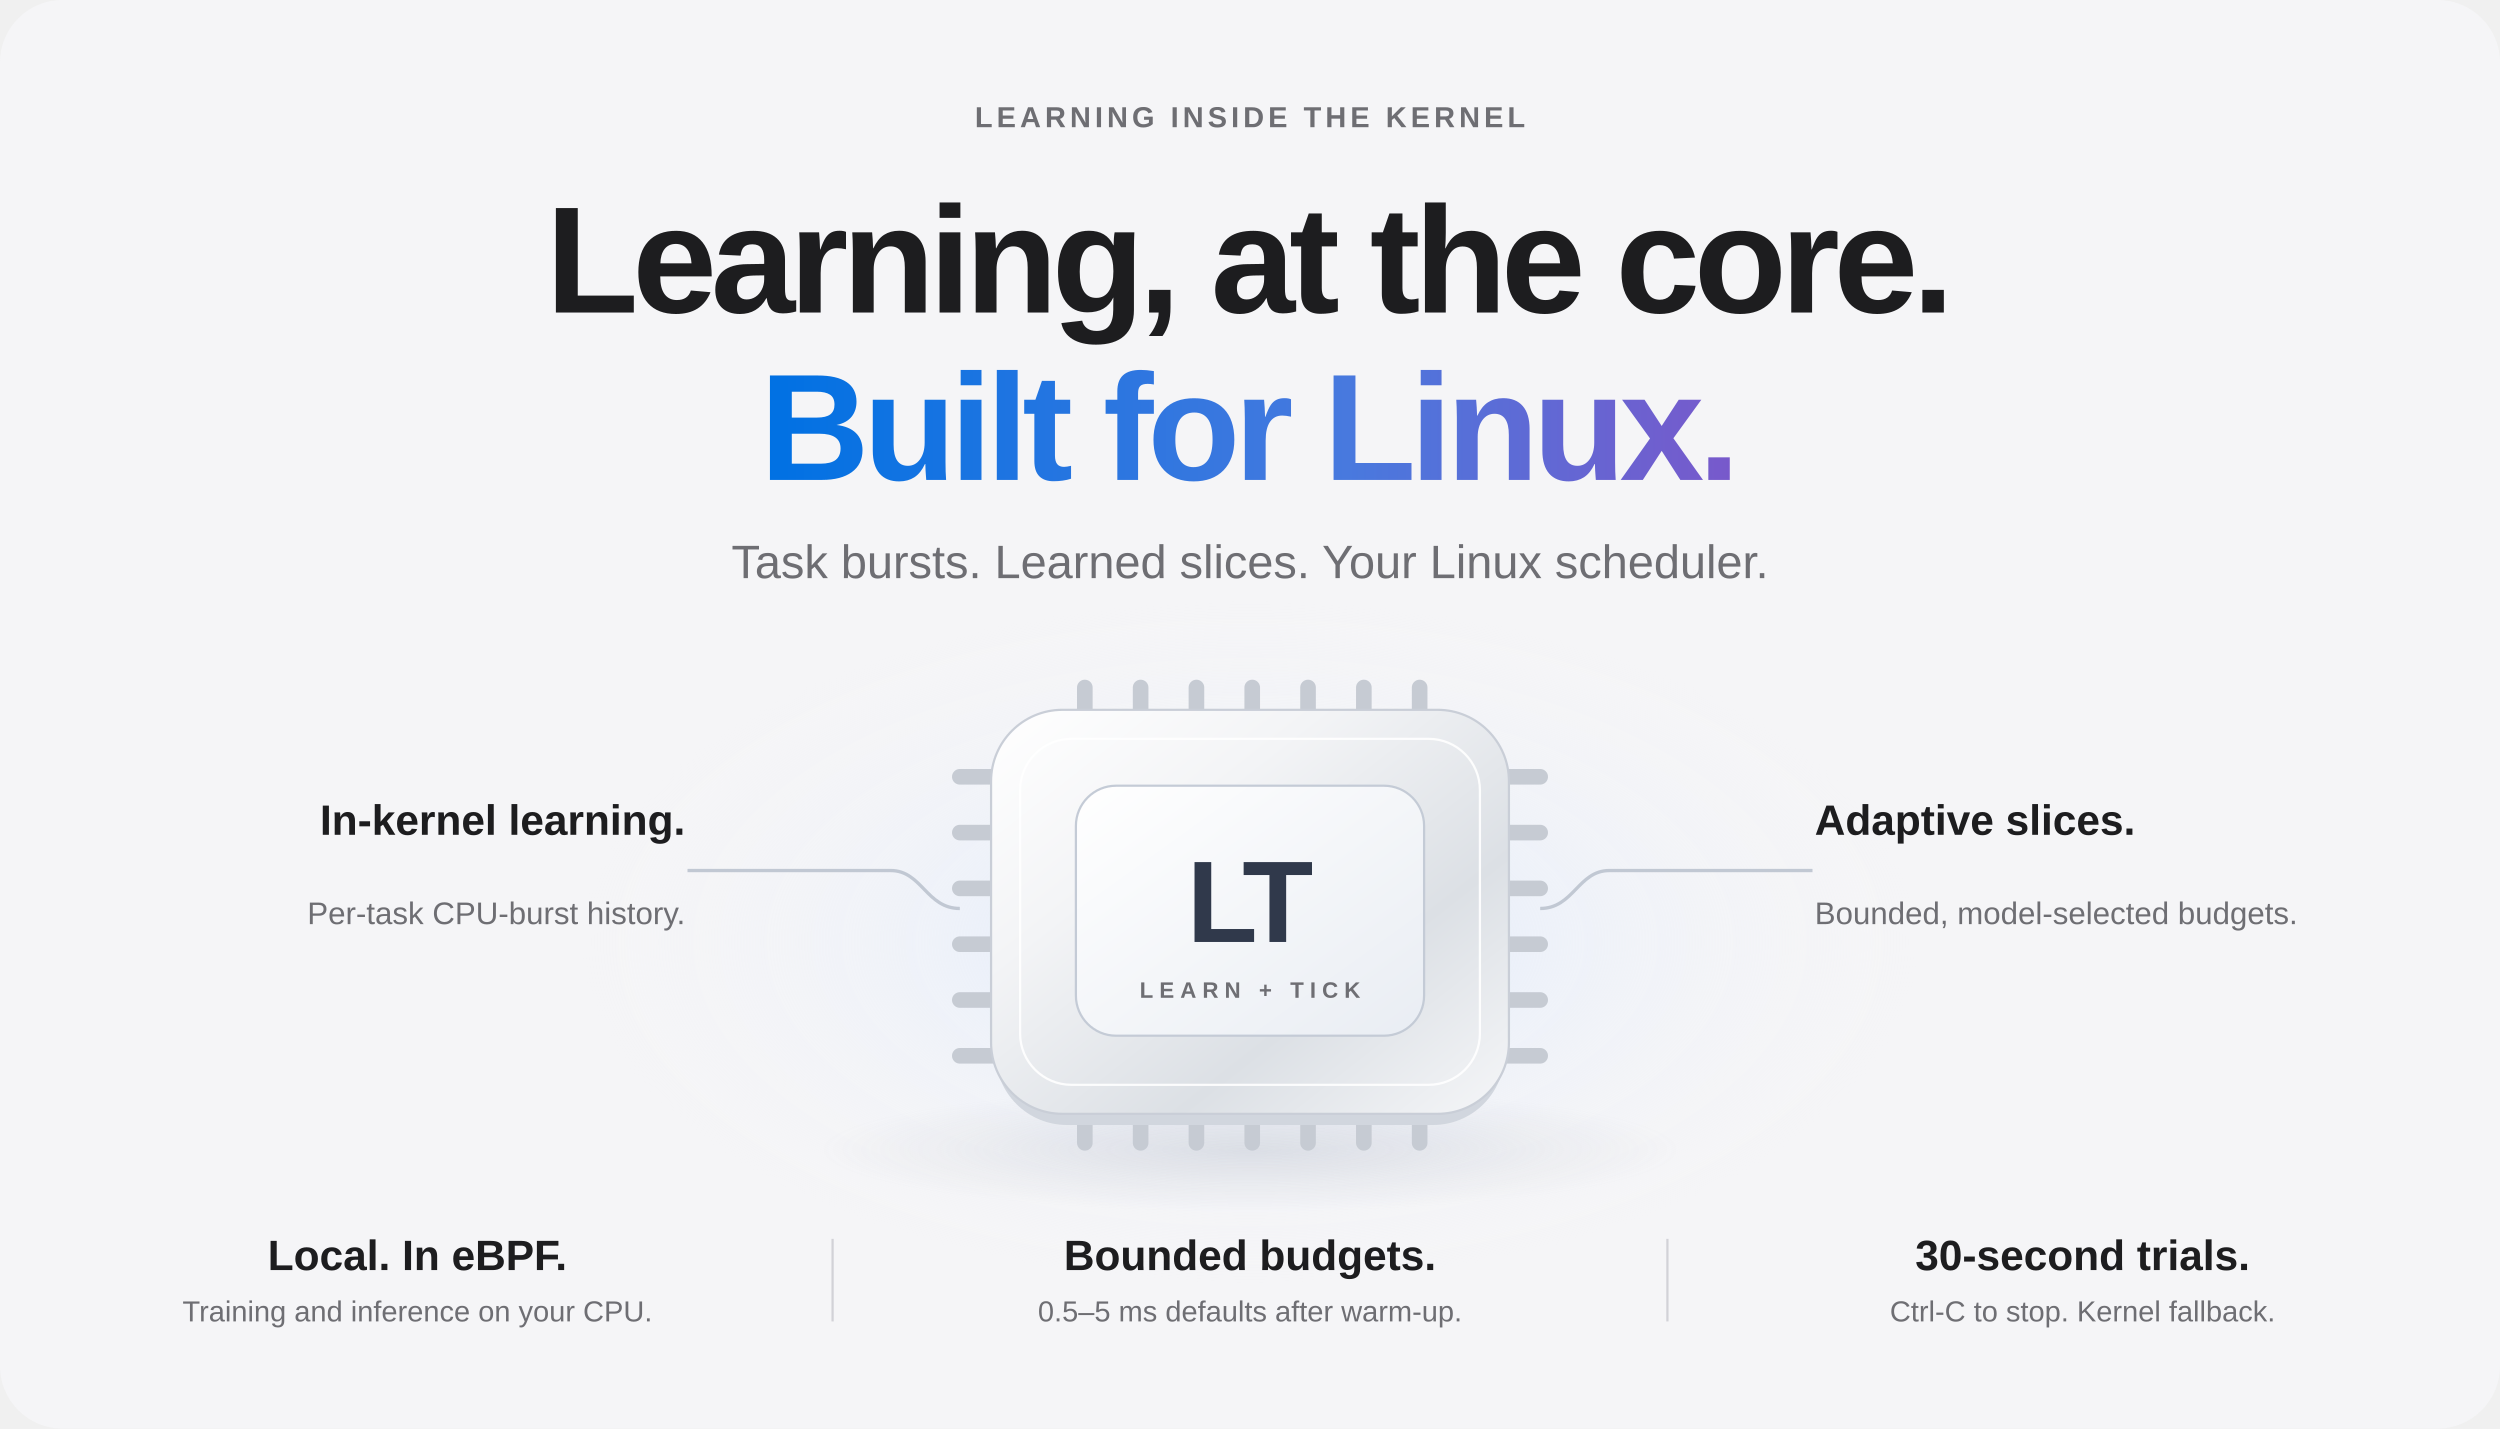
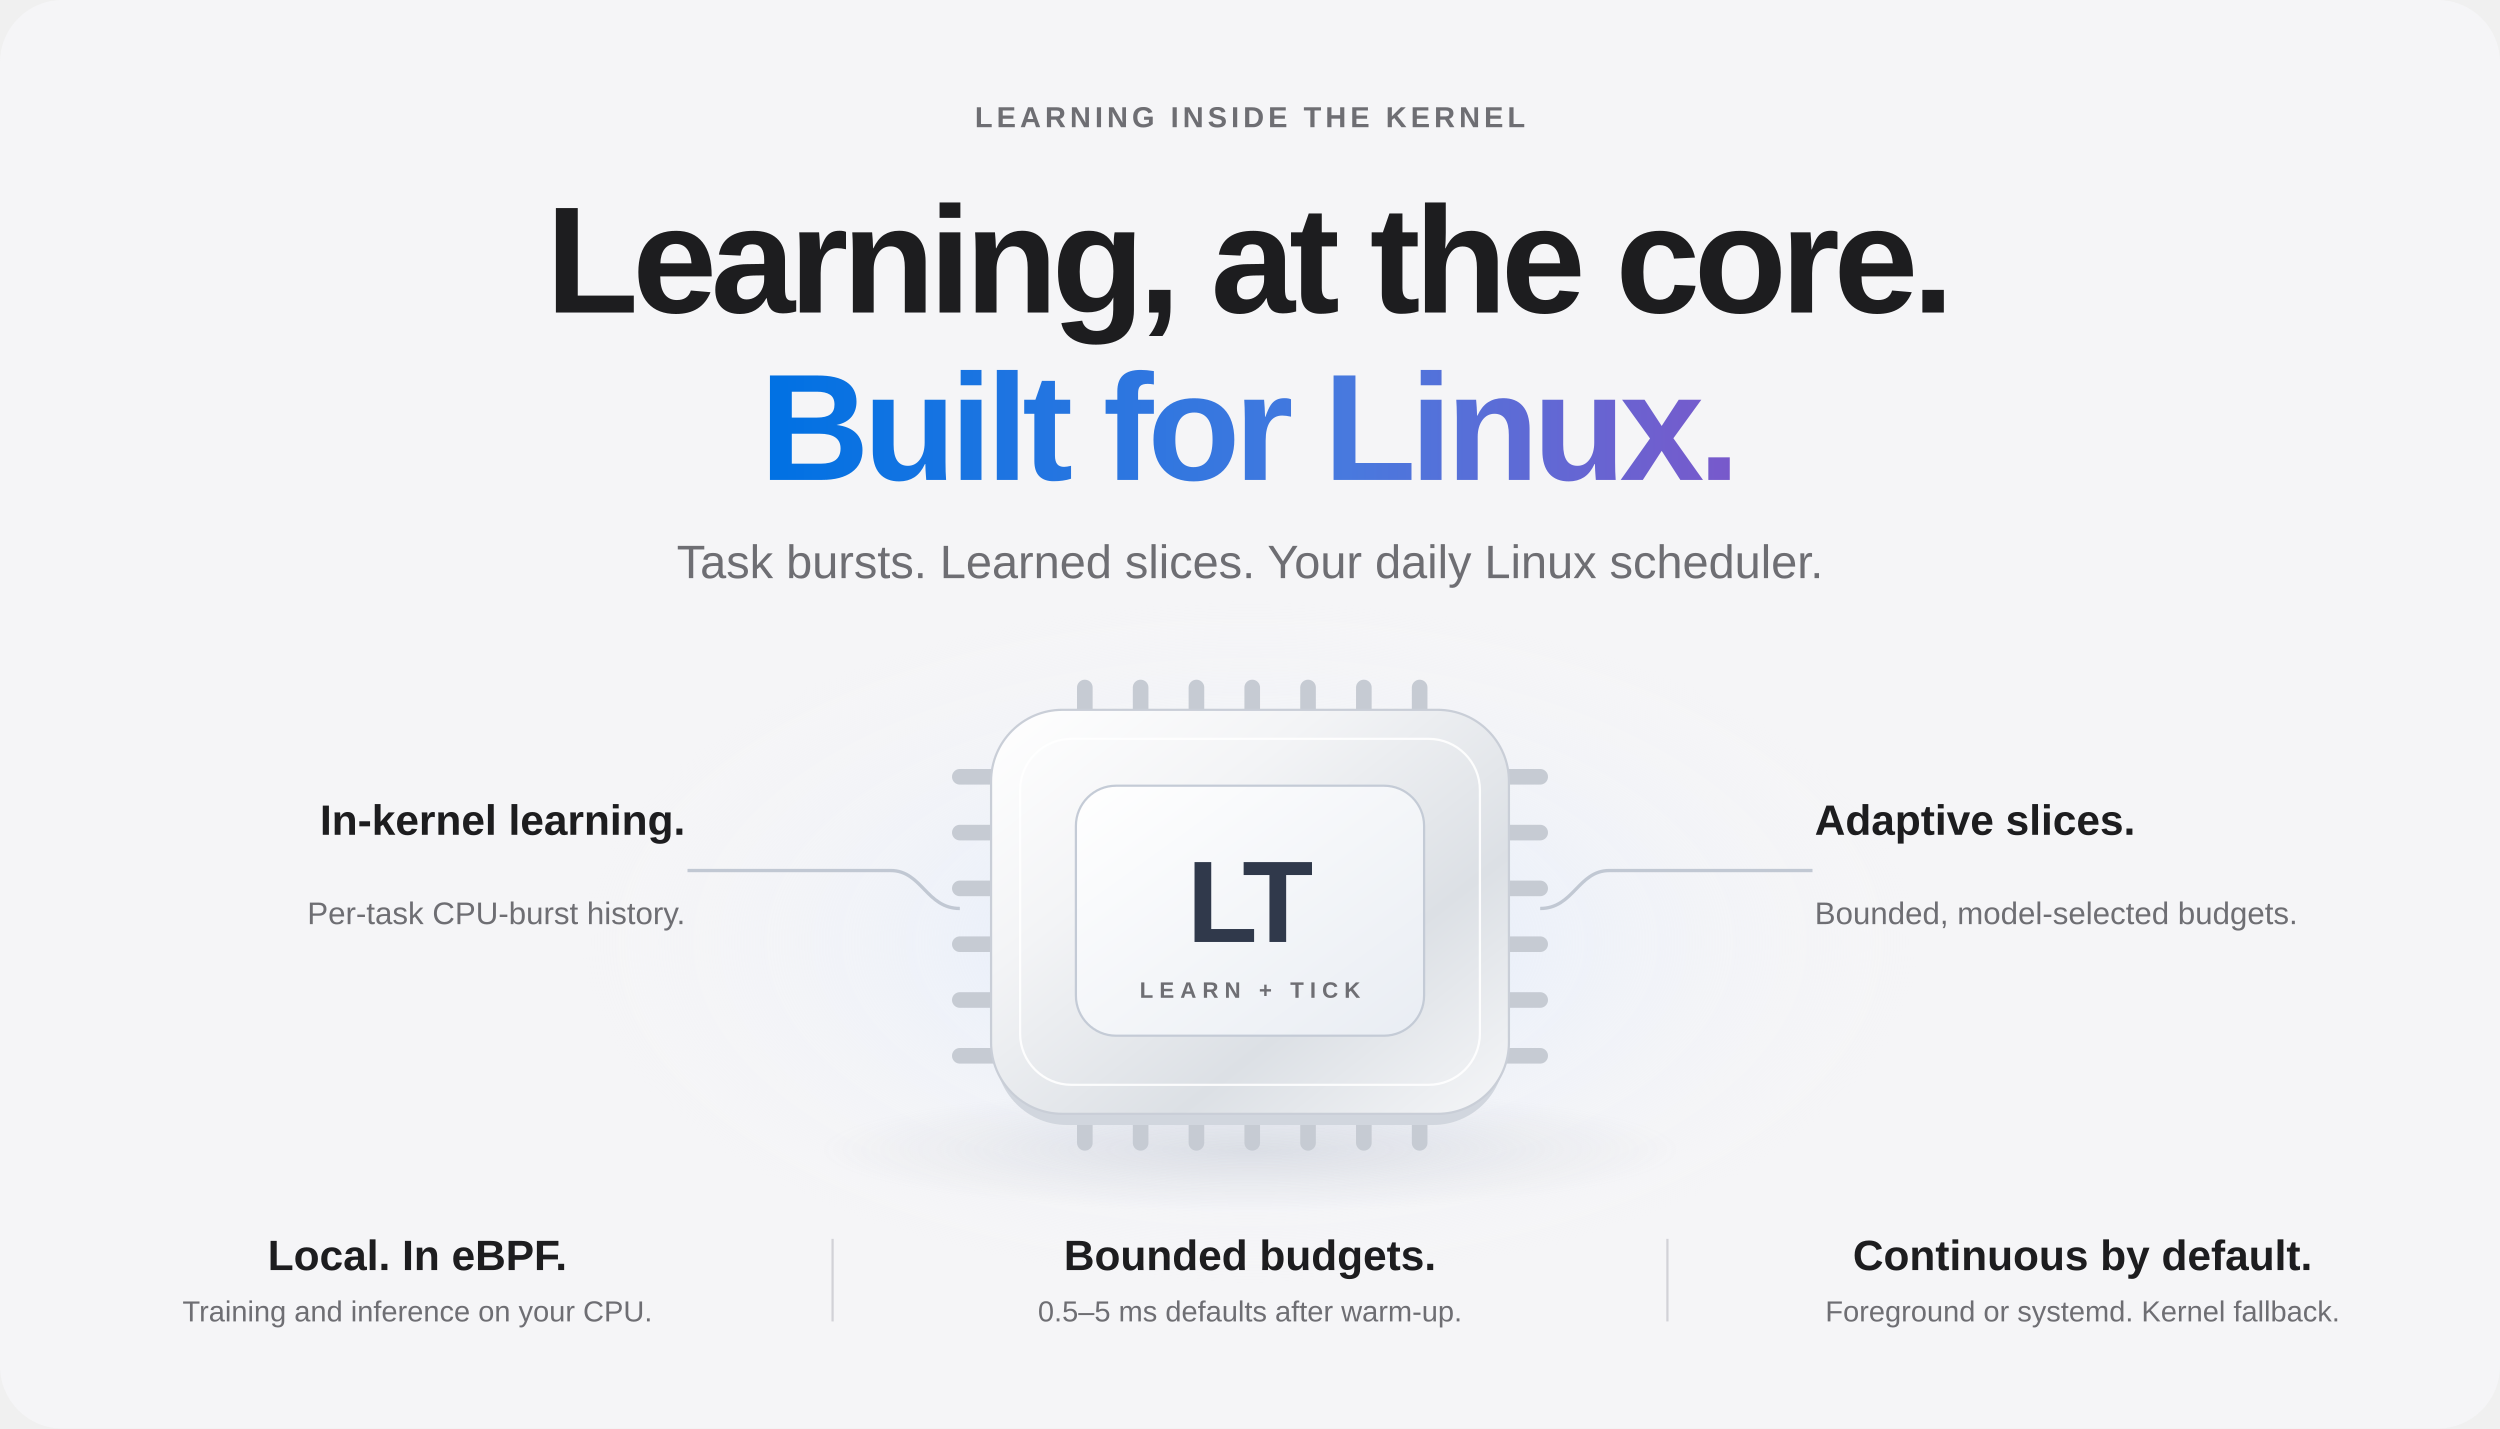
<svg xmlns="http://www.w3.org/2000/svg" width="1120" height="640" viewBox="0 0 1120 640" role="img" aria-labelledby="title desc">
  <defs>
    <linearGradient id="headline" x1="0" x2="1">
      <stop stop-color="#0071e3" />
      <stop offset=".6" stop-color="#4879de" />
      <stop offset="1" stop-color="#7859cb" />
    </linearGradient>
    <linearGradient id="metal" x1="0" y1="0" x2="1" y2="1">
      <stop stop-color="#ffffff" />
      <stop offset=".32" stop-color="#f3f4f6" />
      <stop offset=".68" stop-color="#dce0e5" />
      <stop offset="1" stop-color="#f5f6f8" />
    </linearGradient>
    <linearGradient id="core" x1="0" y1="0" x2="1" y2="1">
      <stop stop-color="#ffffff" />
      <stop offset="1" stop-color="#e9edf3" />
    </linearGradient>
    <radialGradient id="halo">
      <stop stop-color="#dbe9ff" stop-opacity=".9" />
      <stop offset="1" stop-color="#f5f5f7" stop-opacity="0" />
    </radialGradient>
    <radialGradient id="shadow">
      <stop stop-color="#777f90" stop-opacity=".18" />
      <stop offset="1" stop-color="#777f90" stop-opacity="0" />
    </radialGradient>
  </defs>
  <rect width="1120" height="640" rx="28" fill="#f5f5f7" />
  <g font-family="-apple-system,BlinkMacSystemFont,SF Pro Display,Segoe UI,Arial,sans-serif" text-anchor="middle">
    <text x="560" y="57" fill="#6e6e73" font-size="13" font-weight="600" letter-spacing="1.8">LEARNING INSIDE THE KERNEL</text>
    <text x="560" y="140" fill="#1d1d1f" font-size="68" font-weight="700" letter-spacing="-2.7">Learning, at the core.</text>
    <text x="560" y="215" fill="url(#headline)" font-size="68" font-weight="700" letter-spacing="-2.7">Built for Linux.</text>
-     <text x="560" y="259" fill="#6e6e73" font-size="21">Task bursts. Learned slices. Your Linux scheduler.</text>
+     <text x="560" y="259" fill="#6e6e73" font-size="21">Task bursts. Learned slices. Your daily Linux scheduler.</text>
  </g>
  <ellipse cx="560" cy="422" rx="300" ry="153" fill="url(#halo)" />
  <ellipse cx="560" cy="515" rx="193" ry="28" fill="url(#shadow)" />
  <g stroke="#c6cbd3" stroke-width="7" stroke-linecap="round">
    <path d="M430 348h17m-17 25h17m-17 25h17m-17 25h17m-17 25h17m-17 25h17" />
    <path d="M673 348h17m-17 25h17m-17 25h17m-17 25h17m-17 25h17m-17 25h17" />
    <path d="M486 308v15m25-15v15m25-15v15m25-15v15m25-15v15m25-15v15m25-15v15" />
    <path d="M486 497v15m25-15v15m25-15v15m25-15v15m25-15v15m25-15v15m25-15v15" />
  </g>
  <rect x="446" y="323" width="228" height="181" rx="32" fill="#d1d6de" />
  <rect x="444" y="318" width="232" height="181" rx="32" fill="url(#metal)" stroke="#c9ced7" />
  <rect x="457" y="331" width="206" height="155" rx="23" fill="none" stroke="#fff" stroke-opacity=".9" />
  <rect x="482" y="352" width="156" height="112" rx="18" fill="url(#core)" stroke="#c4cbd6" />
  <g font-family="-apple-system,BlinkMacSystemFont,SF Pro Display,Segoe UI,Arial,sans-serif" text-anchor="middle">
    <text x="560" y="422" fill="#30394b" font-size="52" font-weight="700" letter-spacing="-3">LT</text>
    <text x="560" y="447" fill="#6e6e73" font-size="10" font-weight="600" letter-spacing="2.7">LEARN + TICK</text>
  </g>
  <g fill="none" stroke="#c1c8d3" stroke-width="1.5">
    <path d="M308 390h91c14 0 16 17 31 17" />
    <path d="M690 407c15 0 17-17 31-17h91" />
  </g>
  <g font-family="-apple-system,BlinkMacSystemFont,SF Pro Display,Segoe UI,Arial,sans-serif">
    <g text-anchor="end">
      <text x="307" y="374" fill="#1d1d1f" font-size="19" font-weight="600">In-kernel learning.</text>
      <text x="307" y="414" fill="#6e6e73" font-size="14">Per-task CPU-burst history.</text>
    </g>
    <g text-anchor="start">
      <text x="813" y="374" fill="#1d1d1f" font-size="19" font-weight="600">Adaptive slices.</text>
      <text x="813" y="414" fill="#6e6e73" font-size="14">Bounded, model-selected budgets.</text>
    </g>
  </g>
  <g font-family="-apple-system,BlinkMacSystemFont,SF Pro Display,Segoe UI,Arial,sans-serif" text-anchor="middle">
    <path d="M373 555v37m374-37v37" stroke="#d2d2d7" />
    <text x="187" y="569" fill="#1d1d1f" font-size="19" font-weight="600">Local. In eBPF.</text>
    <text x="187" y="592" fill="#6e6e73" font-size="13">Training and inference on your CPU.</text>
    <text x="560" y="569" fill="#1d1d1f" font-size="19" font-weight="600">Bounded budgets.</text>
    <text x="560" y="592" fill="#6e6e73" font-size="13">0.5–5 ms defaults after warm-up.</text>
-     <text x="933" y="569" fill="#1d1d1f" font-size="19" font-weight="600">30-second trials.</text>
-     <text x="933" y="592" fill="#6e6e73" font-size="13">Ctrl-C to stop. Kernel fallback.</text>
+     <text x="933" y="569" fill="#1d1d1f" font-size="19" font-weight="600">Continuous by default.</text>
+     <text x="933" y="592" fill="#6e6e73" font-size="13">Foreground or systemd. Kernel fallback.</text>
  </g>
</svg>
